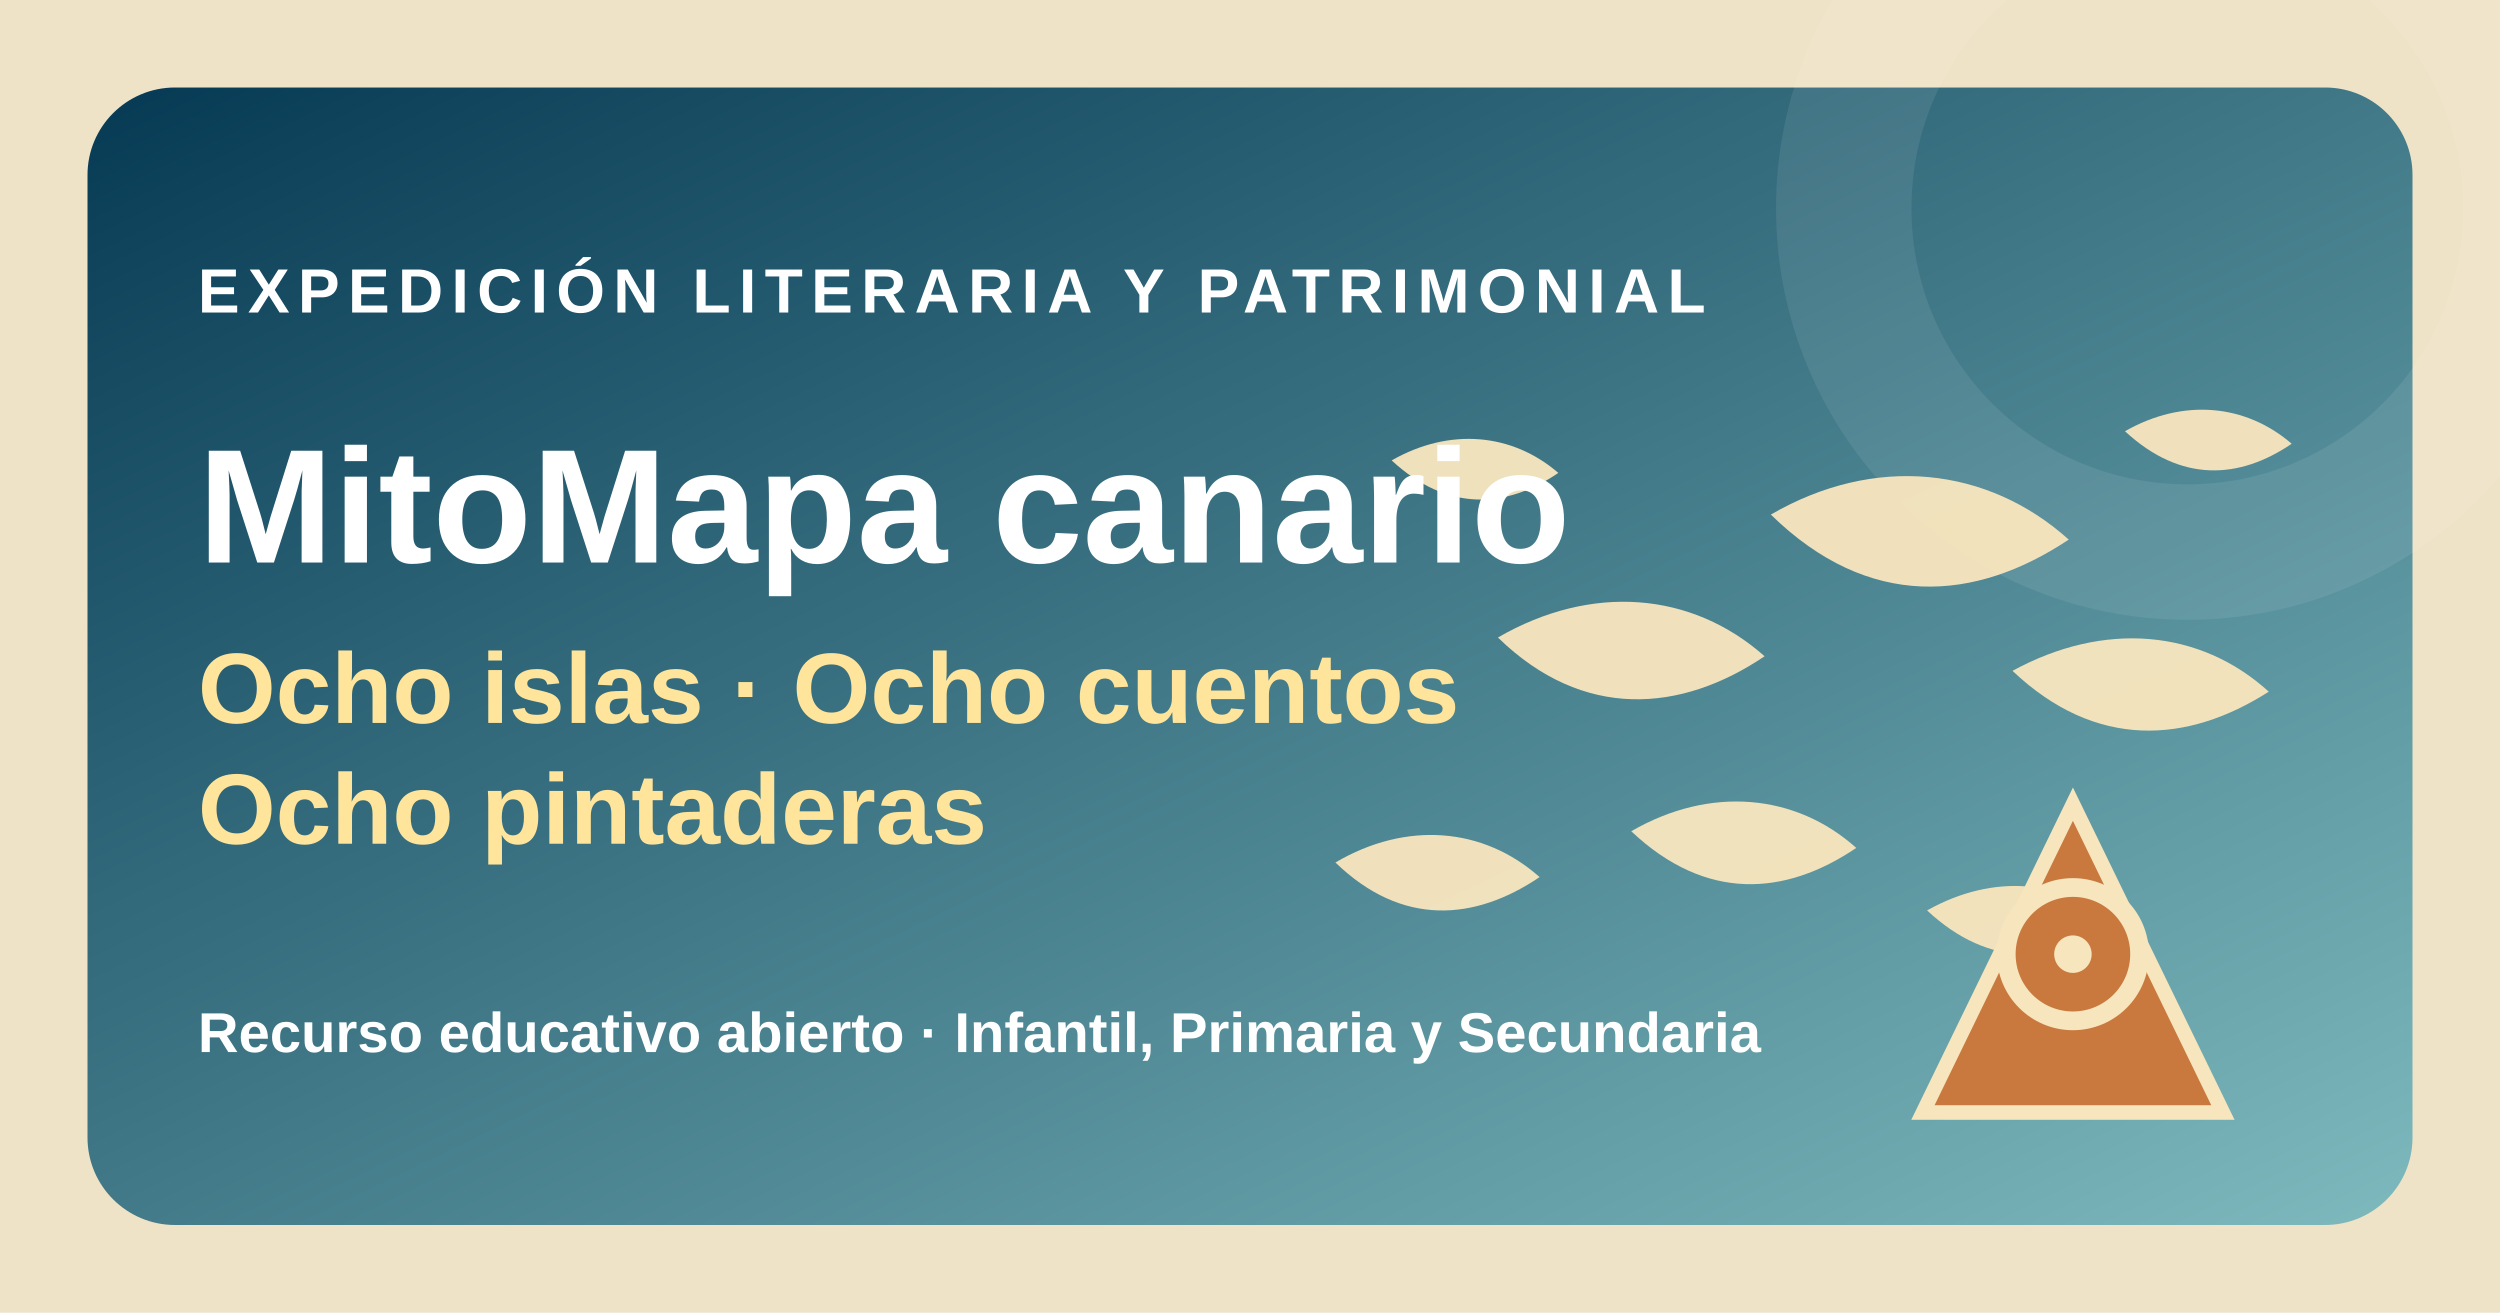
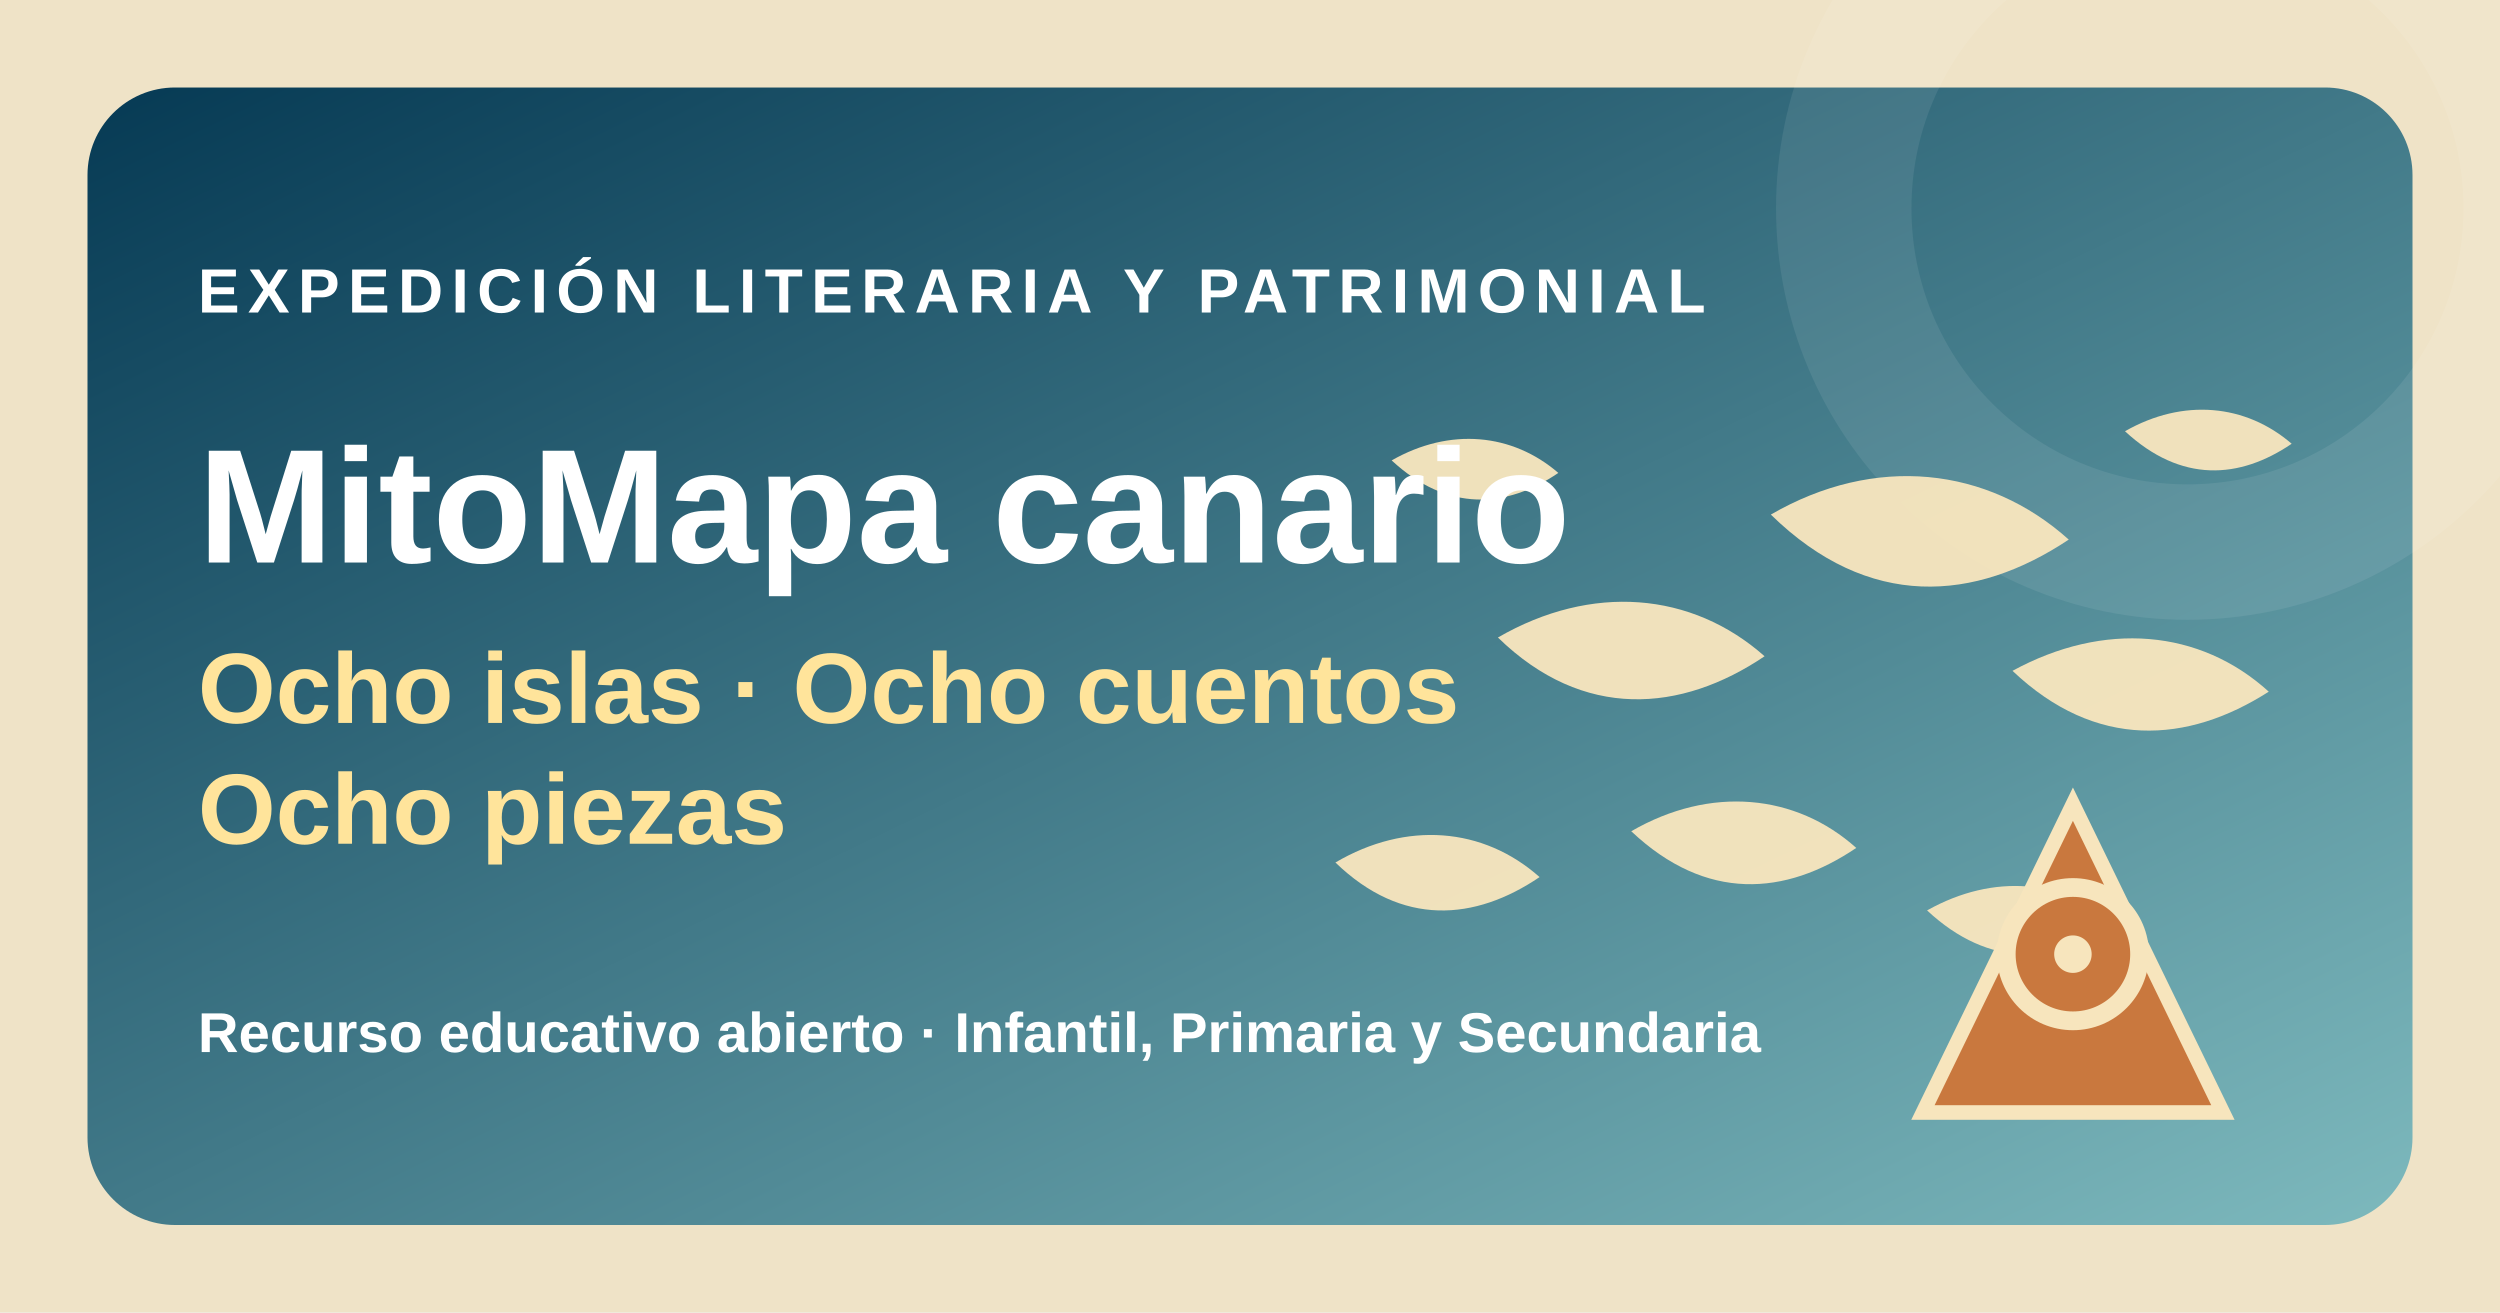
<svg xmlns="http://www.w3.org/2000/svg" width="1200" height="630" viewBox="0 0 1200 630">
  <defs>
    <linearGradient id="sea" x1="0" y1="0" x2="1" y2="1">
      <stop stop-color="#063a54" />
      <stop offset="1" stop-color="#7db9bd" />
    </linearGradient>
  </defs>
  <rect width="1200" height="630" fill="#efe3c7" />
  <rect x="42" y="42" width="1116" height="546" rx="42" fill="url(#sea)" />
  <circle cx="1050" cy="100" r="165" fill="none" stroke="#fff" stroke-opacity=".08" stroke-width="65" />
  <g fill="#f7e5bd" opacity=".96">
    <path d="M719 306c45-26 93-22 128 9-40 27-87 31-128-9Z" />
    <path d="M850 247c50-29 104-23 143 12-45 30-96 34-143-12Z" />
    <path d="M966 322c44-24 90-20 123 10-39 25-83 28-123-10Z" />
    <path d="M783 399c38-22 79-18 108 8-34 23-72 26-108-8Z" />
    <path d="M925 437c32-18 66-15 91 7-29 19-61 21-91-7Z" />
    <path d="M641 414c34-20 71-17 98 7-31 21-66 24-98-7Z" />
    <path d="M1020 207c28-16 58-13 80 6-25 17-53 19-80-6Z" />
    <path d="M668 221c28-16 58-13 80 6-25 17-53 19-80-6Z" />
  </g>
  <g font-family="Arial,Helvetica,sans-serif" fill="#fff">
    <text x="95" y="150" font-size="30" font-weight="700" letter-spacing="4">EXPEDICIÓN LITERARIA Y PATRIMONIAL</text>
    <text x="95" y="270" font-size="78" font-weight="900">MitoMapa canario</text>
    <text x="95" y="347" font-size="48" font-weight="800" fill="#ffe49b">Ocho islas · Ocho cuentos</text>
-     <text x="95" y="405" font-size="48" font-weight="800" fill="#ffe49b">Ocho pintaderas</text>
+     <text x="95" y="405" font-size="48" font-weight="800" fill="#ffe49b">Ocho piezas</text>
    <text x="95" y="505" font-size="27" font-weight="600">Recurso educativo abierto · Infantil, Primaria y Secundaria</text>
  </g>
  <g transform="translate(995 458)">
    <path d="M-72 76 0-72 72 76Z" fill="#c9783e" stroke="#f7e5bd" stroke-width="7" />
    <circle r="32" fill="none" stroke="#f7e5bd" stroke-width="9" />
    <circle r="9" fill="#f7e5bd" />
  </g>
</svg>
